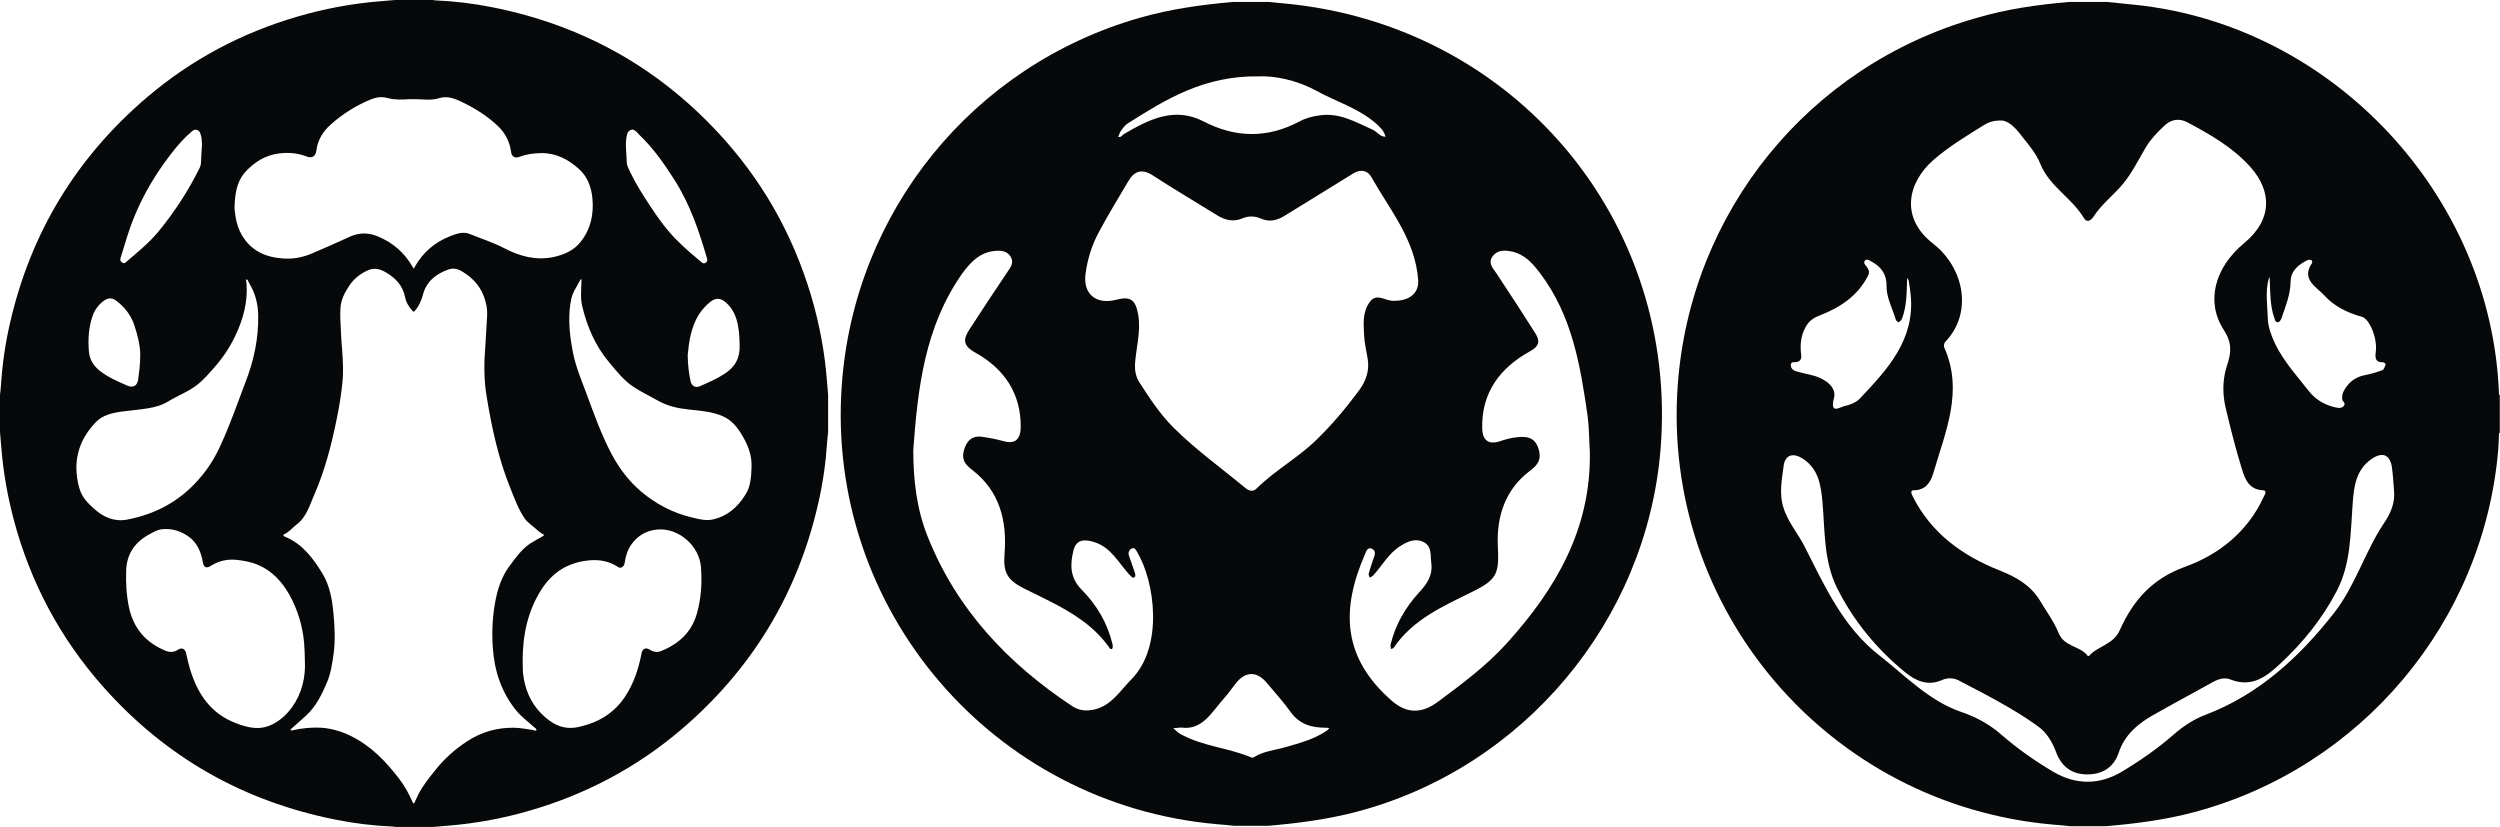
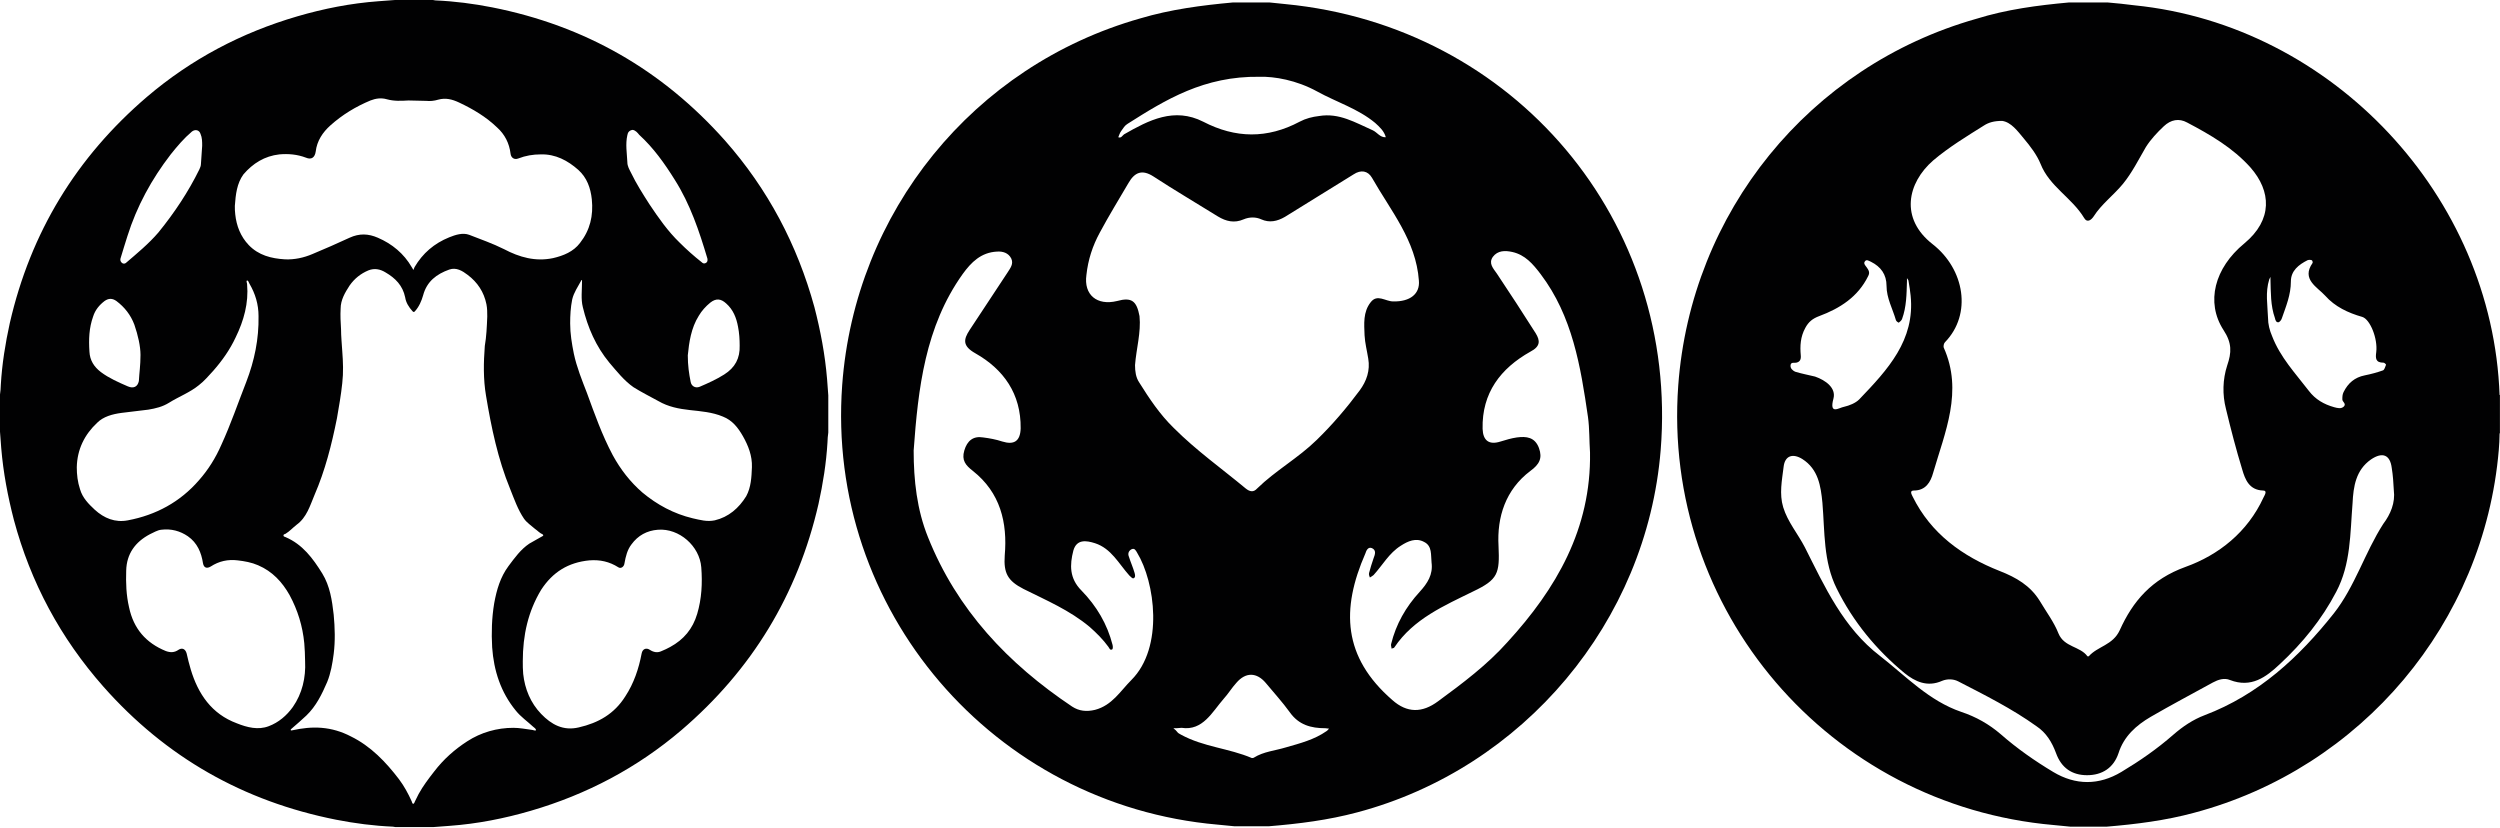
- <svg xmlns="http://www.w3.org/2000/svg" version="1.1" id="Layer_1" x="0px" y="0px" viewBox="-0.8 296.3 1280 423.3" enable-background="new -0.8 296.3 1280 423.3" xml:space="preserve">
-   <path fill="#070809" d="M630.5,297.3c6.2,0,12.4,0,18.6,0c2.7,0.3,5.4,0.6,8.1,0.8c117.4,11.2,201.7,111.3,192.2,228.3  c-7.2,87.8-70.2,163-155.5,185.5c-14.8,3.9-30,5.9-45.2,7.2c-5.9,0-11.8,0-17.7,0c-2.9-0.3-5.7-0.6-8.6-0.8  c-114.9-10-200.5-110-192.2-225c6.4-88.7,67.1-163.5,152.6-187.9C598.5,300.9,614.4,298.7,630.5,297.3z M580.3,483  c-0.1,3.1,0.5,6.2,2.1,8.8c5.3,8.3,10.7,16.5,17.7,23.5c11.5,11.4,24.5,20.7,36.8,30.9c2,1.6,3.9,2,5.8,0.1  c9.4-9.3,21-15.5,30.5-24.8c8.1-7.9,15.2-16.3,21.9-25.4c3.6-4.9,5.4-10.3,4.3-16.4c-0.7-4-1.6-8-1.8-12c-0.3-5.9-0.8-12,3.1-17  c3.3-4.4,7.6-0.5,11.4-0.4c8.8,0.3,13.7-3.9,13.2-10.7c-1.5-20.6-14.5-35.8-24-52.7c-2-3.5-5.6-4.1-9.4-1.7  c-11.7,7.3-23.4,14.4-35.2,21.7c-3.9,2.4-7.9,3.2-12.2,1.2c-2.8-1.2-6.1-1.3-8.9-0.1c-4.8,2.1-9,1.1-13.1-1.4  c-11.1-6.9-22.2-13.4-33.1-20.5c-5.8-3.8-9.7-2-12.7,3.3c-5,8.5-10.1,16.8-14.7,25.4c-3.7,6.8-6,14-7,21.7  c-1.4,10.3,5.4,15.9,15.6,13.3c7.6-2,10,0,11.4,7.8C583.4,466.3,580.8,474.6,580.3,483z M466.8,526.7c0,15.2,1.7,30.3,7.4,44.4  c14.8,37.2,41,64.9,73.9,86.7c3.6,2.4,7.4,2.7,11.7,1.7c8.7-2.2,12.9-9.6,18.6-15.3c16.7-16.8,12.1-50.1,3-65.3  c-0.6-1-1.3-2.6-2.9-1.7c-1.4,0.8-1.8,2.3-1.2,3.8c0.9,2.8,2,5.5,2.9,8.4c0.3,0.9,0.7,2.3-0.6,2.7c-0.5,0.2-1.5-0.9-2.1-1.5  c-5.5-6-9.3-13.8-17.6-16.6c-4.5-1.5-9.4-2.1-11,3.8c-1.9,7.3-2,14.3,4.1,20.4c7.8,7.9,13.2,17.1,15.8,27.9c0.2,0.8,0.2,2.1-0.2,2.4  c-1.1,0.6-1.4-0.7-1.9-1.3c-2.8-3.8-6-7.2-9.7-10.3c-10.2-8.5-22.2-13.6-33.9-19.5c-8.2-4.2-10.3-8.2-9.6-17.2  c1.4-16.9-2.3-32.3-16.4-43.2c-3.8-2.9-5.8-5.5-4.3-10.4c1.5-5,4.5-7.5,9.7-6.6c3.3,0.5,6.6,1.1,9.8,2c6.1,1.9,9.3-0.2,9.5-6.7  c0.3-17.7-8.7-30.4-23.3-38.5c-6.7-3.7-6-7.1-2.9-11.9c6.4-9.9,12.9-19.7,19.5-29.5c1.5-2.2,3.2-4.4,1.8-7.2c-1.5-3-4.4-3.7-7.4-3.5  c-8.1,0.4-13.1,5.4-17.6,11.6C472.7,463.5,469.1,494.9,466.8,526.7z M813.2,527.9c-0.4-6.1-0.3-12.2-1.1-18.3  c-3.7-25.9-7.9-51.6-24.3-73.3c-3.9-5.2-8-9.8-14.5-11.2c-3.7-0.8-7.6-0.9-10,2.6c-2.3,3.4,0.3,5.9,2.1,8.6  c6.7,10.1,13.3,20.2,19.8,30.5c2.4,3.8,2.5,6.6-2.7,9.4c-15.3,8.5-24.9,21.1-24.4,39.6c0.2,6.1,3.4,8.3,9.1,6.4  c2.7-0.9,5.5-1.7,8.4-2c4.8-0.6,9.2-0.3,11.2,5.5c1.8,5.3,0.2,8.4-4.3,11.7c-12.8,9.6-17.1,23.6-16.4,38.5  c0.7,14-0.3,17.1-12.9,23.3c-14.9,7.4-30.5,14.1-40.4,28.7c-0.2,0.4-0.9,0.5-1.4,0.7c-0.1-0.8-0.4-1.7-0.2-2.4  c2.5-10.2,7.6-19,14.7-26.7c4-4.3,7-8.8,6.1-15.1c-0.5-3.8,0.4-8.3-3.8-10.5c-4.2-2.2-8.3-0.4-11.9,1.9c-6.1,3.7-9.4,10.1-14,15.1  c-0.5,0.5-1.2,0.8-1.8,1.2c-0.2-0.7-0.7-1.5-0.5-2.2c0.7-2.5,1.5-5,2.4-7.5c0.8-2,1.5-4.2-0.9-5.2c-2.1-0.9-2.9,1.5-3.4,2.8  c-12.5,28.6-11.5,53.1,13.7,75.1c7.6,6.6,15.2,6.7,23.5,0.6c12.5-9.3,25.1-18.6,35.6-30.3C795.9,597.7,813.8,567,813.2,527.9z   M644.1,335.4c-28.5-0.5-48,11.8-67.5,24.1c-1.4,0.9-2.4,2.3-3.4,3.7c-0.7,0.9-1,2.1-1.5,3.1c1.5,0.6,2.1-0.9,3-1.4  c12.7-7.4,25.7-14.1,40.6-6.5c16.5,8.6,32.9,8.8,49.4,0c3.1-1.7,6.5-2.5,10-3c10.3-1.6,18.5,3.4,27.3,7.3c2.3,1,3.7,3.7,6.6,3.6  c-0.8-3.2-3.2-5.3-5.5-7.3c-8.8-7.4-19.8-10.7-29.7-16.1C662.8,337.1,651.6,335.1,644.1,335.4z M604,668.8c-2,0.2-3,0.2-4.1,0.3  c0.8,0.7,1.6,1.5,2.4,2.2c0.5,0.4,1.1,0.7,1.6,1c11.4,6.2,24.5,6.9,36.2,11.9c0.3,0.1,0.8,0,1.1-0.2c5-3.2,10.9-3.6,16.3-5.2  c7.3-2.1,14.6-4,21-8.4c0.5-0.3,0.9-0.9,1.3-1.3c-0.6-0.1-1.2-0.2-1.8-0.2c-7.3,0-13.5-1.7-18.1-8.2c-3.8-5.3-8.3-10.2-12.4-15.1  c-4.7-5.5-10.3-5.6-15-0.1c-2.2,2.6-4.1,5.6-6.4,8.1C619.7,660.7,614.9,670.4,604,668.8z" />
-   <path fill="#070809" d="M1058.5,297.3c6.6,0,13,0,19.6,0c4.6,0.5,9.2,0.9,13.7,1.4c101.5,10.2,183.4,97.6,186.9,199.8  c0,6.6,0,13.1,0,19.6c-0.1,2.8-0.2,5.6-0.4,8.4c-7.5,88.4-70.2,163-156,185.7c-14.6,3.9-29.7,5.8-44.7,7.1c-6.2,0-12.4,0-18.6,0  c-2.9-0.3-5.7-0.6-8.6-0.8c-114.9-10-200.5-110-192.2-225c6.4-88.7,67.1-163.5,152.6-187.9C1026.6,300.9,1042.4,298.7,1058.5,297.3z   M1024.3,358c-4.2-0.1-6.8,0.8-9.1,2.2c-9,5.6-18,11-26.1,18c-13.2,11.6-17.2,29.6-0.2,42.8c16.3,12.7,20.3,35.8,6.3,50.3  c-0.6,0.6-0.9,2.1-0.6,2.8c10.1,22.4,0.6,43.3-5.5,64.3c-1.3,4.5-3.8,8.9-9.9,8.9c-2.2,0-1.3,1.9-0.7,3.1c9.5,19,25.6,30.5,44.6,38  c8.5,3.4,15.7,7.5,20.5,15.3c3.3,5.6,7.3,10.9,9.6,16.7c2.9,7.2,11.1,6.5,14.9,11.7c0.1,0.1,0.6,0.1,0.7,0  c4.6-5.2,12.4-5.6,15.8-13.3c6.7-14.9,16.3-26.2,33.6-32.4c16.9-6.1,31.8-17.8,39.9-35.5c0.6-1.2,2.1-3.5-0.3-3.6  c-7.1-0.3-9.1-5.6-10.7-10.7c-3.2-10.3-5.8-20.7-8.3-31.2c-1.8-7.4-1.7-15,0.7-22.2c2.2-6.6,2.5-11.5-1.8-18.1  c-9.2-14.3-4.7-31.8,10.6-44.4c14.7-12.2,13.9-26.7,3.2-38.8c-9-10.1-20.6-16.7-32.4-23c-4.2-2.2-8.4-1.5-11.9,1.9  c-3.4,3.2-6.7,6.6-9.2,10.7c-3.8,6.4-7.1,13.2-11.8,18.9c-4.8,5.8-11,10.4-15.1,16.8c-1.2,1.9-3.4,3.4-4.9,0.8  c-6.2-10.4-17.7-16.2-22.4-27.9c-1.9-4.7-5.3-9-8.5-12.9C1032.2,363.2,1028.9,358.7,1024.3,358z M1224.9,547  c-0.3-3.7-0.5-7.5-1-11.2c-0.9-6.8-4.9-8.4-10.6-4.4c-7.8,5.5-8.9,13.9-9.5,22.3c-1.2,15.4-0.8,31.2-8.3,45.4  c-7.3,14-17.2,26.2-28.8,37c-7.1,6.7-14.6,12.4-25.5,8.1c-2.9-1.2-6-0.3-8.8,1.2c-10.6,5.9-21.3,11.6-31.8,17.6  c-7.5,4.4-13.7,10-16.6,18.6c-2.5,7.6-8.4,11.2-16.1,11.2c-7.7,0-13.1-3.8-15.9-11.2c-2.1-5.6-5-10.5-10-13.9  c-12.6-9-26.4-15.9-40.1-23.1c-2.6-1.3-5.6-1.3-8.2-0.2c-7.5,3.4-13.7,0.5-19.2-4c-14.5-11.9-26.4-26.3-34.8-43.2  c-6.8-13.8-6.1-29.1-7.4-43.9c-0.8-8.6-2-17.1-10.3-22.3c-5-3.1-8.9-1.7-9.6,4c-0.9,6.9-2.3,13.9-0.2,20.8  c2.2,7.6,7.6,13.6,11.1,20.6c10.3,20.3,19.6,41.1,38.4,55.7c13.3,10.4,25.1,23,41.6,28.7c7.6,2.6,14.3,6.2,20.3,11.4  c8.4,7.3,17.3,13.6,26.8,19.2c11.5,6.8,23.5,6.9,35,0.1c9.4-5.6,18.3-11.8,26.6-19c4.8-4.2,10.1-7.8,16.1-10.1  c27.6-10.4,48.3-29.6,66-52.1c10.8-13.7,15.8-31.1,25.4-45.7C1223.2,559.3,1225.7,553.6,1224.9,547z M977.5,447.5  c-0.3-2.4-0.6-4.9-1-7.3c-0.1-0.6-0.5-1.1-0.8-1.6c0,0.5-0.1,1.1-0.1,1.6c-0.2,6.5-0.2,13-2.6,19.3c-0.3,0.7-1,1.4-1.6,1.8  c-0.2,0.1-1.3-0.7-1.5-1.2c-1.7-5.9-4.9-11.3-4.8-17.6c0.1-5.8-2.9-9.8-7.9-12.4c-1-0.5-2.2-1.5-3.2-0.3c-0.9,1.1,0.2,2.1,0.8,2.9  c1.1,1.4,1.8,2.8,0.9,4.6c-5.3,10.6-14.5,16.5-25,20.6c-3.4,1.3-5.5,3-7.1,6c-2.5,4.5-2.8,9.3-2.2,14.1c0.3,2-0.4,3.3-2.4,3.7  c-1.1,0.2-2.7-0.4-2.9,1.3c-0.2,1.6,1,2.8,2.4,3.3c3.3,1,6.8,1.6,10.2,2.6c5.5,1.8,10.9,5.8,9.5,11.2c-2.2,8.5,2.9,4.7,5.4,4.1  c2.8-0.6,5.9-1.8,7.8-3.8C965.6,485.4,979.6,470.4,977.5,447.5z M1160.3,458.9c0,3.3,0.9,6.4,2.1,9.5c4.1,10.9,11.9,19.1,18.8,28  c3.4,4.3,7.8,7,13,8.3c1.7,0.4,3.6,1,5-0.5c1.3-1.5-0.8-2.4-0.8-3.6c-0.1-1.2,0.1-2.6,0.6-3.7c2.3-4.5,5.7-7.5,10.9-8.5  c3.1-0.6,6.2-1.5,9.1-2.6c0.8-0.3,1.2-1.9,1.7-2.9c0.1-0.2-0.8-1.1-1.3-1.1c-4.1,0.1-4.2-2.2-3.8-5.4c0.9-6.9-3.1-16.7-7.1-17.9  c-7.3-2-14.1-5.3-19.1-10.8c-4-4.4-12.3-8.3-6.4-16.8c0.2-0.3-0.1-1.3-0.4-1.4c-0.6-0.2-1.5-0.3-2,0c-4.6,2.3-8.5,5.4-8.6,10.9  c-0.1,6.8-2.6,12.7-4.7,18.9c-0.3,0.8-1,1.9-1.7,2c-1.3,0.2-1.6-1.1-1.9-2.1c-2.3-6.4-2.1-13.1-2.4-19.8c0-0.4,0-0.8,0-1.3  c-0.2,0.4-0.5,0.8-0.6,1.2C1159,445.9,1160.1,452.3,1160.3,458.9z" />
-   <path fill="#070809" d="M1278.8,498.4c0.1,0,0.3,0,0.4,0c0,6.6,0,13,0,19.6c-0.1,0-0.3,0-0.4,0  C1278.8,511.5,1278.8,504.9,1278.8,498.4z" />
-   <g>
-     <path fill="#070809" d="M220.9,719.7c-6.5,0-13,0-19.4,0c-0.4-0.1-0.8-0.2-1.2-0.2c-9.8-0.4-19.5-1.6-29.1-3.5   C123.8,706.6,84,684,52,647.9c-22-24.8-37.2-53.4-45.7-85.3c-3.2-12.1-5.4-24.3-6.4-36.8c-0.2-2.8-0.5-5.6-0.7-8.3   c0-6.3,0-12.6,0-19c0.2-1.7,0.4-3.4,0.5-5.1c0.7-10.7,2.2-21.2,4.6-31.6c10.6-46.4,34.1-85,70.3-115.8   c22.6-19.2,48.4-32.9,76.9-41.2c13.6-4,27.5-6.6,41.7-7.8c2.8-0.2,5.6-0.5,8.3-0.7c6.5,0,13,0,19.4,0c0.4,0.1,0.8,0.2,1.2,0.2   c9.8,0.4,19.5,1.6,29.1,3.5c47.4,9.4,87.1,32,119.2,68.1c22,24.8,37.1,53.4,45.7,85.3c3.2,12.1,5.4,24.3,6.4,36.8   c0.2,2.8,0.5,5.6,0.7,8.3c0,6.3,0,12.6,0,19c-0.2,1.7-0.4,3.4-0.5,5.1c-0.7,10.7-2.2,21.2-4.6,31.6c-10.6,46.4-34.1,85-70.3,115.8   c-22.6,19.2-48.4,32.9-76.9,41.2c-13.6,4-27.5,6.6-41.7,7.8C226.4,719.2,223.6,719.5,220.9,719.7z M248.6,458.2   c0.1-2.1,0-4.2-0.5-6.2c-1.3-6.2-4.6-11.3-9.7-15c-2.8-2-5.8-4-9.4-2.8c-6.4,2.2-11.5,6.1-13.3,13.1c-0.8,3-2,5.8-4.1,8.1   c-0.4,0.5-0.7,0.7-1.2,0.1c-1.8-2.1-3.3-4.3-3.8-7.1c-1.2-6-5-9.9-10.1-12.8c-2.8-1.6-5.6-2.3-8.7-1c-3.9,1.7-7.2,4.2-9.6,7.7   c-2.4,3.6-4.5,7.4-4.7,12c-0.2,3.5,0,6.9,0.2,10.4c0.1,3.7,0.4,7.5,0.7,11.2c0.4,5.5,0.7,10.9,0.1,16.4c-0.6,6.1-1.6,12-2.8,18   c-2.7,13.5-6.1,26.7-11.6,39.3c-2.4,5.5-4,11.5-9.1,15.3c-1.9,1.5-3.5,3.4-5.6,4.6c-0.4,0.2-1.1,0.3-1.1,0.8c0,0.6,0.7,0.7,1.1,0.9   c8.7,3.7,14.1,10.9,18.8,18.6c4,6.5,5.1,13.8,5.8,21.2c0.6,6.7,0.9,13.4,0,20.1c-0.7,4.9-1.4,9.8-3.3,14.4   c-2.7,6.3-5.6,12.4-10.7,17.1c-2.5,2.3-5,4.5-7.5,6.7c-0.2,0.2-0.7,0.5-0.4,0.9c0.2,0.3,0.6,0,0.9,0c4.9-1.1,9.9-1.6,14.9-1.3   c5.2,0.4,10.3,1.9,15.1,4.3c10.3,5.1,17.9,13.1,24.7,22c2.6,3.4,4.7,7.2,6.5,11.2c0.2,0.4,0.3,1.2,0.8,1.2c0.5,0,0.6-0.8,0.8-1.2   c0.6-1.2,1.2-2.5,1.8-3.8c2.2-4.1,5.1-7.8,8-11.4c4.8-6.2,10.5-11.3,17-15.5c7.2-4.7,15.2-6.9,23.7-6.8c3.1,0,6.2,0.7,9.4,1.1   c0.7,0.1,1.9,0.7,2.1,0.2c0.3-0.8-0.8-1.3-1.4-1.8c-2.9-2.7-6.2-5.1-8.8-8.2c-7.7-9.4-11.3-20.5-12.1-32.4   c-0.5-7.5-0.2-15.1,1.1-22.5c1.2-6.9,3.2-13.4,7.4-19.1c3.1-4.2,6.2-8.6,10.6-11.6c2-1.3,4.2-2.4,6.2-3.6c0.4-0.2,1.5-0.6,0.4-1.2   c-1.4-0.7-2.6-1.8-3.7-2.8c-1.9-1.7-4.2-3.1-5.7-5.3c-3.2-4.7-5.1-10-7.2-15.2c-6.2-15.3-9.7-31.4-12.3-47.6   c-1.4-8.5-1.3-17.1-0.6-25.6C248,468.4,248.3,463.3,248.6,458.2z M119.3,401.5c-0.1,1.5,0.1,2.9,0.3,4.3c0.7,5.9,2.8,11.3,7,15.6   c5.1,5.2,11.6,7,18.6,7.3c4.8,0.2,9.6-0.8,14.1-2.8c6.4-2.7,12.7-5.5,19-8.4c5.1-2.3,9.7-2.1,14.5-0.1c7.4,3.1,13.3,8.1,17.4,15.1   c0.3,0.5,0.6,0.9,0.9,1.4c0.2-0.5,0.5-0.9,0.7-1.4c4.1-7.1,10.1-12.2,17.7-15.2c3.2-1.3,6.8-2.6,10.2-1.2c5.9,2.4,12,4.3,17.7,7.3   c7.9,4.1,16.2,6.4,25.2,4.5c5.4-1.2,10.4-3.3,13.9-7.8c5.2-6.6,6.8-14.1,6-22.4c-0.6-5.8-2.5-11-7-15c-5.5-4.9-11.7-8.1-19.2-8   c-3.9,0-7.8,0.6-11.5,2c-2,0.8-3.7-0.4-3.9-2.5c-0.7-5.3-3-9.8-6.8-13.4c-5.7-5.4-12.4-9.5-19.5-12.8c-3.5-1.6-6.9-2.6-10.7-1.4   c-2,0.6-4.1,0.8-6.1,0.7c-3-0.1-6.1-0.3-9.1-0.2c-3.7,0.2-7.4,0.4-11-0.6c-2.9-0.8-5.6-0.5-8.4,0.6c-7.6,3.1-14.5,7.4-20.6,12.8   c-4,3.5-6.8,7.9-7.5,13.4c-0.4,2.9-2,4.3-5.1,3.1c-4.3-1.7-8.9-2.1-13.5-1.6c-7.5,0.8-13.5,4.6-18.4,10.2   C120.3,389.9,119.6,395.7,119.3,401.5z M266.8,634.6c0.1,2,0,4.3,0.2,6.5c0.9,7.8,3.7,14.8,9.2,20.4c5.3,5.4,11.3,8.8,19.3,7   c10-2.2,18.2-7,23.9-15.8c4.4-6.7,6.8-14.2,8.3-22c0.4-2.2,2.2-3.1,4.1-1.8c1.9,1.2,3.9,1.6,6,0.7c1.5-0.6,3-1.3,4.4-2.1   c6.9-3.8,11.6-9.3,13.8-17c2.2-7.8,2.7-15.7,2.1-23.8c-0.8-10.8-11.2-20.1-22.1-19.3c-5.6,0.4-10.2,3-13.5,7.6   c-2,2.8-3,6.1-3.5,9.6c-0.3,1.9-1.9,2.9-3.2,2.1c-4.5-3-9.4-4-14.9-3.5c-10.8,1-18.9,6.1-24.6,15.1   C269.4,609.2,266.8,621.4,266.8,634.6z M155.3,634.7c0-3.4-0.2-6.3-0.4-9.3c-0.8-8.8-3.3-17-7.6-24.7c-3.8-6.7-8.8-12.1-16-15.2   c-3.4-1.4-6.9-2.1-10.5-2.5c-5-0.6-9.6,0.4-13.8,3.1c-2,1.3-3.5,0.7-3.9-1.7c-0.9-5.5-3-10.5-7.8-13.7c-4-2.7-8.5-4-13.5-3.4   c-2.1,0.3-4,1.4-5.8,2.4c-7.5,3.9-11.9,10-12.2,18.6c-0.2,6.3,0.1,12.5,1.4,18.8c2.3,10.9,8.6,18.2,18.8,22.4   c2.2,0.9,4.3,0.8,6.4-0.6c1.9-1.2,3.6-0.4,4.1,1.9c0.6,2.7,1.2,5.5,2,8.1c3.8,12.6,10.6,22.8,23.6,27.7c5.3,2,10.8,3.5,16.4,1.5   c5.1-1.9,9.1-5.4,12.3-9.8C153.8,651.2,155.7,643.1,155.3,634.7z M38.3,535.3c0,3.8,0.5,7.6,1.6,11.2c1.3,4.4,4.3,7.5,7.6,10.4   c4.8,4.3,10.4,6.7,17,5.4c14.4-2.8,26.7-9.4,36.4-20.5c4.8-5.4,8.6-11.5,11.5-18.1c4.8-10.5,8.6-21.5,12.7-32.3   c4.2-10.9,6.5-22,6.3-33.7c-0.1-6-1.6-11.5-4.7-16.6c-0.4-0.6-0.6-1.8-1.3-1.7c-0.6,0.1,0,1.2,0,1.8c0.8,9.6-1.7,18.6-5.8,27.2   c-3,6.3-6.9,11.9-11.6,17.1c-2.3,2.6-4.6,5.2-7.3,7.4c-4.6,3.8-10.3,5.8-15.3,8.9c-3.3,2-6.9,3-10.7,3.6c-4.6,0.7-9.2,1.1-13.8,1.7   c-4.5,0.7-9.1,1.8-12.4,5.1C42.2,518.6,38.5,526.2,38.3,535.3z M384,535.3c0.2-5.8-1.8-11-4.7-15.9c-2.5-4.3-5.5-8.1-10.3-10.1   c-5.4-2.3-11.2-2.7-16.9-3.3c-5.6-0.6-11.1-1.7-16.1-4.6c-4.2-2.4-8.7-4.5-12.7-7.2c-4.9-3.3-8.6-8.1-12.4-12.6   c-6.9-8.3-11.1-18-13.6-28.5c-1-4.2-0.5-8.6-0.4-12.9c0-0.3,0.1-0.7-0.1-0.9c-0.2-0.2-0.4,0.1-0.5,0.3c-1.6,3.2-3.8,6.1-4.6,9.7   c-0.9,4.1-1.1,8.2-1,12.3c0.1,5.2,0.9,10.3,1.9,15.4c1.4,7,4.1,13.5,6.6,20.1c4,10.8,7.8,21.6,13.2,31.8   c3.9,7.3,8.9,13.9,15.2,19.2c7.5,6.3,16.1,10.8,25.7,13.1c3.7,0.9,7.4,1.9,11.2,1c7.2-1.7,12.4-6.3,16.2-12.4   C383.6,545.5,383.8,540.4,384,535.3z M102.6,370.7c0-2-0.1-4.1-0.8-6c-0.7-2.1-2.7-2.6-4.3-1.2c-4.1,3.5-7.6,7.5-10.9,11.8   c-9.8,12.7-17.4,26.5-22.2,41.8c-1.2,3.8-2.3,7.6-3.5,11.4c-0.3,0.9,0,1.7,0.8,2.2c0.6,0.4,1.3,0.5,1.9-0.1   c5.8-5,11.8-9.8,16.7-15.7c8.2-10,15.2-20.7,20.9-32.2c0.5-0.9,0.8-1.9,0.9-3C102.2,376.7,102.4,373.7,102.6,370.7z M323,362.6   c-1.6,0.3-2.5,1.2-2.8,2.8c-1.1,4.6-0.2,9.2-0.1,13.8c0,2,1.1,3.7,1.9,5.5c2.7,5.7,6.1,10.9,9.5,16.2c4.6,7,9.4,13.8,15.5,19.6   c3.6,3.5,7.4,6.8,11.3,10c0.7,0.6,1.3,0.9,2.1,0.4c0.9-0.5,1.1-1.3,0.8-2.3c-4.1-14.1-8.8-27.9-16.8-40.4   c-5.3-8.3-10.9-16.3-18.1-23.1C325.4,364,324.4,362.9,323,362.6z M71,477.8c0-4.3-1.3-10-3.2-15.5c-1.8-5-5-9-9.2-12.1   c-2.1-1.5-3.9-1.5-6.1,0c-2.8,2-4.8,4.7-5.9,7.9c-2,5.8-2.4,11.8-1.9,17.9c0.3,4.4,2.4,7.7,5.9,10.4c4.2,3.2,8.9,5.2,13.7,7.3   c2.9,1.3,5,0.3,5.6-2.8C70.4,487.1,71,483.3,71,477.8z M351.3,478.1c0.1,5.3,0.6,9.4,1.5,13.5c0.5,2.3,2.5,3.4,4.6,2.5   c4.3-1.9,8.6-3.7,12.6-6.3c5.6-3.5,8.2-8.4,7.9-14.9c-0.1-3.2-0.2-6.5-0.8-9.6c-0.8-4.6-2.5-8.8-6.1-12c-2.7-2.5-5.3-2.7-8.2-0.4   c-2.3,1.9-4.3,4.1-5.9,6.6C352.9,464.1,351.9,471.6,351.3,478.1z" />
-   </g>
+ <svg xmlns="http://www.w3.org/2000/svg" version="1.1" id="Layer_1" x="0px" y="0px" viewBox="-0.9 885.8 612.1 202.5" enable-background="new -0.9 885.8 612.1 202.5" xml:space="preserve">
+   <path fill="#010102" d="M301,886.4h8.9c1.3,0.1,2.6,0.3,3.9,0.4c56.1,5.4,96.4,53.2,91.9,109.2c-3.4,42-33.6,77.9-74.3,88.7  c-7.1,1.9-14.3,2.8-21.6,3.4h-8.5c-1.4-0.1-2.7-0.3-4.1-0.4c-54.9-4.8-95.9-52.6-91.9-107.6c3.1-42.4,32.1-78.2,73-89.8  C285.7,888.1,293.3,887.1,301,886.4L301,886.4z M277,975.2c0,1.5,0.2,3,1,4.2c2.5,4,5.1,7.9,8.5,11.2c5.5,5.5,11.7,9.9,17.6,14.8  c1,0.8,1.9,1,2.8,0c4.5-4.4,10-7.4,14.6-11.9c3.9-3.8,7.3-7.8,10.5-12.1c1.7-2.3,2.6-4.9,2.1-7.8c-0.3-1.9-0.8-3.8-0.9-5.7  c-0.1-2.8-0.4-5.7,1.5-8.1c1.6-2.1,3.6-0.2,5.5-0.2c4.2,0.1,6.6-1.9,6.3-5.1c-0.7-9.8-6.9-17.1-11.5-25.2c-1-1.7-2.7-2-4.5-0.8  c-5.6,3.5-11.2,6.9-16.8,10.4c-1.9,1.1-3.8,1.5-5.8,0.6c-1.3-0.6-2.9-0.6-4.3,0c-2.3,1-4.3,0.5-6.3-0.7c-5.3-3.3-10.6-6.4-15.8-9.8  c-2.8-1.8-4.6-1-6.1,1.6c-2.4,4.1-4.8,8-7,12.1c-1.8,3.3-2.9,6.7-3.3,10.4c-0.7,4.9,2.6,7.6,7.5,6.4c3.6-1,4.8,0,5.5,3.7  C278.5,967.2,277.3,971.2,277,975.2L277,975.2z M222.8,996.1c0,7.3,0.8,14.5,3.5,21.2c7.1,17.8,19.6,31,35.3,41.5  c1.7,1.1,3.5,1.3,5.6,0.8c4.2-1.1,6.2-4.6,8.9-7.3c8-8,5.8-24,1.4-31.2c-0.3-0.5-0.6-1.2-1.4-0.8c-0.7,0.4-0.9,1.1-0.6,1.8  c0.4,1.3,1,2.6,1.4,4c0.1,0.4,0.3,1.1-0.3,1.3c-0.2,0.1-0.7-0.4-1-0.7c-2.6-2.9-4.4-6.6-8.4-7.9c-2.2-0.7-4.5-1-5.3,1.8  c-0.9,3.5-1,6.8,2,9.8c3.7,3.8,6.3,8.2,7.6,13.3c0.1,0.4,0.1,1-0.1,1.1c-0.5,0.3-0.7-0.3-0.9-0.6c-1.3-1.8-2.9-3.4-4.6-4.9  c-4.9-4.1-10.6-6.5-16.2-9.3c-3.9-2-4.9-3.9-4.6-8.2c0.7-8.1-1.1-15.4-7.8-20.7c-1.8-1.4-2.8-2.6-2.1-5s2.2-3.6,4.6-3.2  c1.6,0.2,3.2,0.5,4.7,1c2.9,0.9,4.4-0.1,4.5-3.2c0.1-8.5-4.2-14.5-11.1-18.4c-3.2-1.8-2.9-3.4-1.4-5.7l9.3-14.1  c0.7-1.1,1.5-2.1,0.9-3.4c-0.7-1.4-2.1-1.8-3.5-1.7c-3.9,0.2-6.3,2.6-8.4,5.5C225.6,965.8,223.9,980.9,222.8,996.1L222.8,996.1z   M388.4,996.6c-0.2-2.9-0.1-5.8-0.5-8.7c-1.8-12.4-3.8-24.7-11.6-35c-1.9-2.5-3.8-4.7-6.9-5.4c-1.8-0.4-3.6-0.4-4.8,1.2  c-1.1,1.6,0.1,2.8,1,4.1c3.2,4.8,6.4,9.7,9.5,14.6c1.1,1.8,1.2,3.2-1.3,4.5c-7.3,4.1-11.9,10.1-11.7,18.9c0.1,2.9,1.6,4,4.4,3.1  c1.3-0.4,2.6-0.8,4-1c2.3-0.3,4.4-0.1,5.4,2.6c0.9,2.5,0.1,4-2.1,5.6c-6.1,4.6-8.2,11.3-7.8,18.4c0.3,6.7-0.1,8.2-6.2,11.1  c-7.1,3.5-14.6,6.7-19.3,13.7c-0.1,0.2-0.4,0.2-0.7,0.3c0-0.4-0.2-0.8-0.1-1.1c1.2-4.9,3.6-9.1,7-12.8c1.9-2.1,3.3-4.2,2.9-7.2  c-0.2-1.8,0.2-4-1.8-5c-2-1.1-4-0.2-5.7,0.9c-2.9,1.8-4.5,4.8-6.7,7.2c-0.2,0.2-0.6,0.4-0.9,0.6c-0.1-0.3-0.3-0.7-0.2-1.1  c0.3-1.2,0.7-2.4,1.1-3.6c0.4-1,0.7-2-0.4-2.5c-1-0.4-1.4,0.7-1.6,1.3c-6,13.7-5.5,25.4,6.6,35.9c3.6,3.2,7.3,3.2,11.2,0.3  c6-4.4,12-8.9,17-14.5C380.1,1030,388.7,1015.3,388.4,996.6L388.4,996.6z M307.5,904.6c-13.6-0.2-23,5.6-32.3,11.5  c-0.7,0.4-1.1,1.1-1.6,1.8c-0.3,0.4-0.5,1-0.7,1.5c0.7,0.3,1-0.4,1.4-0.7c6.1-3.5,12.3-6.7,19.4-3.1c7.9,4.1,15.7,4.2,23.6,0  c1.5-0.8,3.1-1.2,4.8-1.4c4.9-0.8,8.8,1.6,13.1,3.5c1.1,0.5,1.8,1.8,3.2,1.7c-0.4-1.5-1.5-2.5-2.6-3.5c-4.2-3.5-9.5-5.1-14.2-7.7  C316.5,905.4,311.1,904.5,307.5,904.6L307.5,904.6z M288.4,1064c-1,0.1-1.4,0.1-2,0.1c0.4,0.3,0.8,0.7,1.1,1.1  c0.2,0.2,0.5,0.3,0.8,0.5c5.5,3,11.7,3.3,17.3,5.7c0.1,0,0.4,0,0.5-0.1c2.4-1.5,5.2-1.7,7.8-2.5c3.5-1,7-1.9,10-4  c0.2-0.1,0.4-0.4,0.6-0.6c-0.3,0-0.6-0.1-0.9-0.1c-3.5,0-6.5-0.8-8.7-3.9c-1.8-2.5-4-4.9-5.9-7.2c-2.2-2.6-4.9-2.7-7.2,0  c-1.1,1.2-2,2.7-3.1,3.9C295.9,1060.1,293.6,1064.8,288.4,1064L288.4,1064z" />
+   <path fill="#010102" d="M505.7,886.4h9.4c2.2,0.2,4.4,0.4,6.6,0.7c48.5,4.9,87.7,46.7,89.4,95.5v9.4c0,1.3-0.1,2.7-0.2,4  c-3.6,42.3-33.6,77.9-74.6,88.8c-7,1.9-14.2,2.8-21.4,3.4H506c-1.4-0.1-2.7-0.3-4.1-0.4C447,1083,406,1035.2,410,980.2  c3.1-42.4,32.1-78.2,73-89.8C490.4,888.1,498,887.1,505.7,886.4L505.7,886.4z M489.3,915.4c-2,0-3.3,0.4-4.4,1.1  c-4.3,2.7-8.6,5.3-12.5,8.6c-6.3,5.5-8.2,14.2-0.1,20.5c7.8,6.1,9.7,17.1,3,24c-0.3,0.3-0.4,1-0.3,1.3c4.8,10.7,0.3,20.7-2.6,30.7  c-0.6,2.2-1.8,4.3-4.7,4.3c-1.1,0-0.6,0.9-0.3,1.5c4.5,9.1,12.2,14.6,21.3,18.2c4.1,1.6,7.5,3.6,9.8,7.3c1.6,2.7,3.5,5.2,4.6,8  c1.4,3.4,5.3,3.1,7.1,5.6h0.3c2.2-2.5,5.9-2.7,7.6-6.4c3.2-7.1,7.8-12.5,16.1-15.5c8.1-2.9,15.2-8.5,19.1-17c0.3-0.6,1-1.7-0.1-1.7  c-3.4-0.1-4.4-2.7-5.1-5.1c-1.5-4.9-2.8-9.9-4-14.9c-0.9-3.5-0.8-7.2,0.3-10.6c1.1-3.2,1.2-5.5-0.9-8.7c-4.4-6.8-2.2-15.2,5.1-21.2  c7-5.8,6.6-12.8,1.5-18.6c-4.3-4.8-9.8-8-15.5-11c-2-1.1-4-0.7-5.7,0.9c-1.6,1.5-3.2,3.2-4.4,5.1c-1.8,3.1-3.4,6.3-5.6,9  c-2.3,2.8-5.3,5-7.2,8c-0.6,0.9-1.6,1.6-2.3,0.4c-3-5-8.5-7.7-10.7-13.3c-0.9-2.2-2.5-4.3-4.1-6.2  C493.1,917.9,491.5,915.7,489.3,915.4L489.3,915.4z M585.2,1005.8c-0.1-1.8-0.2-3.6-0.5-5.4c-0.4-3.3-2.3-4-5.1-2.1  c-3.7,2.6-4.3,6.6-4.5,10.7c-0.6,7.4-0.4,14.9-4,21.7c-3.5,6.7-8.2,12.5-13.8,17.7c-3.4,3.2-7,5.9-12.2,3.9  c-1.4-0.6-2.9-0.1-4.2,0.6c-5.1,2.8-10.2,5.5-15.2,8.4c-3.6,2.1-6.6,4.8-7.9,8.9c-1.2,3.6-4,5.4-7.7,5.4s-6.3-1.8-7.6-5.4  c-1-2.7-2.4-5-4.8-6.6c-6-4.3-12.6-7.6-19.2-11c-1.2-0.6-2.7-0.6-3.9-0.1c-3.6,1.6-6.6,0.2-9.2-1.9c-6.9-5.7-12.6-12.6-16.6-20.7  c-3.3-6.6-2.9-13.9-3.5-21c-0.4-4.1-1-8.2-4.9-10.7c-2.4-1.5-4.3-0.8-4.6,1.9c-0.4,3.3-1.1,6.6-0.1,9.9c1.1,3.6,3.6,6.5,5.3,9.8  c4.9,9.7,9.4,19.7,18.4,26.6c6.4,5,12,11,19.9,13.7c3.6,1.2,6.8,3,9.7,5.5c4,3.5,8.3,6.5,12.8,9.2c5.5,3.3,11.2,3.3,16.7,0  c4.5-2.7,8.7-5.6,12.7-9.1c2.3-2,4.8-3.7,7.7-4.8c13.2-5,23.1-14.2,31.6-24.9c5.2-6.6,7.6-14.9,12.1-21.9  C584.4,1011.7,585.6,1008.9,585.2,1005.8L585.2,1005.8z M466.9,958.2c-0.1-1.1-0.3-2.3-0.5-3.5c0-0.3-0.2-0.5-0.4-0.8v0.8  c-0.1,3.1-0.1,6.2-1.2,9.2c-0.1,0.3-0.5,0.7-0.8,0.9c-0.1,0-0.6-0.3-0.7-0.6c-0.8-2.8-2.3-5.4-2.3-8.4c0-2.8-1.4-4.7-3.8-5.9  c-0.5-0.2-1.1-0.7-1.5-0.1c-0.4,0.5,0.1,1,0.4,1.4c0.5,0.7,0.9,1.3,0.4,2.2c-2.5,5.1-6.9,7.9-12,9.8c-1.6,0.6-2.6,1.4-3.4,2.9  c-1.2,2.2-1.3,4.4-1.1,6.7c0.1,1-0.2,1.6-1.1,1.8c-0.5,0.1-1.3-0.2-1.4,0.6s0.5,1.3,1.1,1.6c1.6,0.5,3.3,0.8,4.9,1.2  c2.6,0.9,5.2,2.8,4.5,5.4c-1.1,4.1,1.4,2.2,2.6,2c1.3-0.3,2.8-0.9,3.7-1.8C461.3,976.3,468,969.1,466.9,958.2L466.9,958.2z   M554.4,963.6c0,1.6,0.4,3.1,1,4.5c2,5.2,5.7,9.1,9,13.4c1.6,2.1,3.7,3.3,6.2,4c0.8,0.2,1.7,0.5,2.4-0.2c0.6-0.7-0.4-1.1-0.4-1.7  s0-1.2,0.3-1.8c1.1-2.2,2.7-3.6,5.2-4.1c1.5-0.3,3-0.7,4.4-1.2c0.4-0.1,0.6-0.9,0.8-1.4c0-0.1-0.4-0.5-0.6-0.5c-2,0-2-1.1-1.8-2.6  c0.4-3.3-1.5-8-3.4-8.6c-3.5-1-6.7-2.5-9.1-5.2c-1.9-2.1-5.9-4-3.1-8c0.1-0.1,0-0.6-0.2-0.7c-0.3-0.1-0.7-0.1-1,0  c-2.2,1.1-4.1,2.6-4.1,5.2c0,3.3-1.2,6.1-2.2,9c-0.1,0.4-0.5,0.9-0.8,1c-0.6,0.1-0.8-0.5-0.9-1c-1.1-3.1-1-6.3-1.1-9.5v-0.6  l-0.3,0.6C553.7,957.4,554.3,960.5,554.4,963.6L554.4,963.6z" />
+   <path fill="#010102" d="M611,982.5h0.2v9.4H611V982.5z" />
+   <path fill="#010102" d="M105.2,1088.3h-9.3c-0.2,0-0.4-0.1-0.6-0.1c-4.7-0.2-9.3-0.8-13.9-1.7c-22.7-4.5-41.7-15.3-57-32.6  c-10.5-11.9-17.8-25.5-21.9-40.8c-1.5-5.8-2.6-11.6-3.1-17.6c-0.1-1.3-0.2-2.7-0.3-4v-9.1c0.1-0.8,0.2-1.6,0.2-2.4  c0.3-5.1,1.1-10.1,2.2-15.1c5.1-22.2,16.3-40.6,33.6-55.4c10.8-9.2,23.1-15.7,36.8-19.7c6.5-1.9,13.1-3.2,19.9-3.7  c1.3-0.1,2.7-0.2,4-0.3h9.3c0.2,0,0.4,0.1,0.6,0.1c4.7,0.2,9.3,0.8,13.9,1.7c22.7,4.5,41.6,15.3,57,32.6  c10.5,11.9,17.7,25.5,21.9,40.8c1.5,5.8,2.6,11.6,3.1,17.6c0.1,1.3,0.2,2.7,0.3,4v9.1c-0.1,0.8-0.2,1.6-0.2,2.4  c-0.3,5.1-1.1,10.1-2.2,15.1c-5.1,22.2-16.3,40.6-33.6,55.4c-10.8,9.2-23.1,15.7-36.8,19.7c-6.5,1.9-13.1,3.2-19.9,3.7  C107.8,1088.1,106.5,1088.2,105.2,1088.3L105.2,1088.3z M118.4,963.3c0-1,0-2-0.2-3c-0.6-3-2.2-5.4-4.6-7.2c-1.3-1-2.8-1.9-4.5-1.3  c-3.1,1.1-5.5,2.9-6.4,6.3c-0.4,1.4-1,2.8-2,3.9c-0.2,0.2-0.3,0.3-0.6,0c-0.9-1-1.6-2.1-1.8-3.4c-0.6-2.9-2.4-4.7-4.8-6.1  c-1.3-0.8-2.7-1.1-4.2-0.5c-1.9,0.8-3.4,2-4.6,3.7c-1.1,1.7-2.2,3.5-2.2,5.7c-0.1,1.7,0,3.3,0.1,5c0,1.8,0.2,3.6,0.3,5.4  c0.2,2.6,0.3,5.2,0,7.8c-0.3,2.9-0.8,5.7-1.3,8.6c-1.3,6.5-2.9,12.8-5.5,18.8c-1.1,2.6-1.9,5.5-4.4,7.3c-0.9,0.7-1.7,1.6-2.7,2.2  c-0.2,0.1-0.5,0.1-0.5,0.4s0.3,0.3,0.5,0.4c4.2,1.8,6.7,5.2,9,8.9c1.9,3.1,2.4,6.6,2.8,10.1c0.3,3.2,0.4,6.4,0,9.6  c-0.3,2.3-0.7,4.7-1.6,6.9c-1.3,3-2.7,5.9-5.1,8.2c-1.2,1.1-2.4,2.2-3.6,3.2c-0.1,0.1-0.3,0.2-0.2,0.4c0.1,0.1,0.3,0,0.4,0  c2.3-0.5,4.7-0.8,7.1-0.6c2.5,0.2,4.9,0.9,7.2,2.1c4.9,2.4,8.6,6.3,11.8,10.5c1.2,1.6,2.2,3.4,3.1,5.4c0.1,0.2,0.1,0.6,0.4,0.6  c0.2,0,0.3-0.4,0.4-0.6l0.9-1.8c1.1-2,2.4-3.7,3.8-5.5c2.3-3,5-5.4,8.1-7.4c3.4-2.2,7.3-3.3,11.3-3.3c1.5,0,3,0.3,4.5,0.5  c0.3,0,0.9,0.3,1,0.1c0.1-0.4-0.4-0.6-0.7-0.9c-1.4-1.3-3-2.4-4.2-3.9c-3.7-4.5-5.4-9.8-5.8-15.5c-0.2-3.6-0.1-7.2,0.5-10.8  c0.6-3.3,1.5-6.4,3.5-9.1c1.5-2,3-4.1,5.1-5.5c1-0.6,2-1.1,3-1.7c0.2-0.1,0.7-0.3,0.2-0.6c-0.7-0.3-1.2-0.9-1.8-1.3  c-0.9-0.8-2-1.5-2.7-2.5c-1.5-2.2-2.4-4.8-3.4-7.3c-3-7.3-4.6-15-5.9-22.8c-0.7-4.1-0.6-8.2-0.3-12.2  C118.2,968.2,118.3,965.8,118.4,963.3L118.4,963.3z M56.6,936.2c0,0.7,0,1.4,0.1,2.1c0.3,2.8,1.3,5.4,3.3,7.5  c2.4,2.5,5.5,3.3,8.9,3.5c2.3,0.1,4.6-0.4,6.7-1.3c3.1-1.3,6.1-2.6,9.1-4c2.4-1.1,4.6-1,6.9,0c3.5,1.5,6.4,3.9,8.3,7.2  c0.1,0.2,0.3,0.4,0.4,0.7c0.1-0.2,0.2-0.4,0.3-0.7c2-3.4,4.8-5.8,8.5-7.3c1.5-0.6,3.3-1.2,4.9-0.6c2.8,1.1,5.7,2.1,8.5,3.5  c3.8,2,7.7,3.1,12,2.2c2.6-0.6,5-1.6,6.6-3.7c2.5-3.2,3.3-6.7,2.9-10.7c-0.3-2.8-1.2-5.3-3.3-7.2c-2.6-2.3-5.6-3.9-9.2-3.8  c-1.9,0-3.7,0.3-5.5,1c-1,0.4-1.8-0.2-1.9-1.2c-0.3-2.5-1.4-4.7-3.3-6.4c-2.7-2.6-5.9-4.5-9.3-6.1c-1.7-0.8-3.3-1.2-5.1-0.7  c-1,0.3-2,0.4-2.9,0.3c-1.4,0-2.9-0.1-4.4-0.1c-1.8,0.1-3.5,0.2-5.3-0.3c-1.4-0.4-2.7-0.2-4,0.3c-3.6,1.5-6.9,3.5-9.8,6.1  c-1.9,1.7-3.3,3.8-3.6,6.4c-0.2,1.4-1,2.1-2.4,1.5c-2.1-0.8-4.3-1-6.5-0.8c-3.6,0.4-6.5,2.2-8.8,4.9  C57.1,930.7,56.8,933.4,56.6,936.2L56.6,936.2z M127.1,1047.7c0,1,0,2.1,0.1,3.1c0.4,3.7,1.8,7.1,4.4,9.8c2.5,2.6,5.4,4.2,9.2,3.3  c4.8-1.1,8.7-3.3,11.4-7.6c2.1-3.2,3.3-6.8,4-10.5c0.2-1.1,1.1-1.5,2-0.9c0.9,0.6,1.9,0.8,2.9,0.3c0.7-0.3,1.4-0.6,2.1-1  c3.3-1.8,5.5-4.4,6.6-8.1s1.3-7.5,1-11.4c-0.4-5.2-5.4-9.6-10.6-9.2c-2.7,0.2-4.9,1.4-6.5,3.6c-1,1.3-1.4,2.9-1.7,4.6  c-0.1,0.9-0.9,1.4-1.5,1c-2.2-1.4-4.5-1.9-7.1-1.7c-5.2,0.5-9,2.9-11.8,7.2C128.4,1035.5,127.1,1041.3,127.1,1047.7L127.1,1047.7z   M73.8,1047.7c0-1.6-0.1-3-0.2-4.4c-0.4-4.2-1.6-8.1-3.6-11.8c-1.8-3.2-4.2-5.8-7.7-7.3c-1.6-0.7-3.3-1-5-1.2  c-2.4-0.3-4.6,0.2-6.6,1.5c-1,0.6-1.7,0.3-1.9-0.8c-0.4-2.6-1.4-5-3.7-6.6c-1.9-1.3-4.1-1.9-6.5-1.6c-1,0.1-1.9,0.7-2.8,1.1  c-3.6,1.9-5.7,4.8-5.8,8.9c-0.1,3,0,6,0.7,9c1.1,5.2,4.1,8.7,9,10.7c1.1,0.4,2.1,0.4,3.1-0.3c0.9-0.6,1.7-0.2,2,0.9  c0.3,1.3,0.6,2.6,1,3.9c1.8,6,5.1,10.9,11.3,13.2c2.5,1,5.2,1.7,7.8,0.7c2.4-0.9,4.4-2.6,5.9-4.7C73.1,1055.6,74,1051.7,73.8,1047.7  L73.8,1047.7z M17.9,1000.2c0,1.8,0.2,3.6,0.8,5.4c0.6,2.1,2.1,3.6,3.6,5c2.3,2.1,5,3.2,8.1,2.6c6.9-1.3,12.8-4.5,17.4-9.8  c2.3-2.6,4.1-5.5,5.5-8.7c2.3-5,4.1-10.3,6.1-15.4c2-5.2,3.1-10.5,3-16.1c0-2.9-0.8-5.5-2.2-7.9c-0.2-0.3-0.3-0.9-0.6-0.8  c-0.3,0,0,0.6,0,0.9c0.4,4.6-0.8,8.9-2.8,13c-1.4,3-3.3,5.7-5.5,8.2c-1.1,1.2-2.2,2.5-3.5,3.5c-2.2,1.8-4.9,2.8-7.3,4.3  c-1.6,1-3.3,1.4-5.1,1.7c-2.2,0.3-4.4,0.5-6.6,0.8s-4.4,0.9-5.9,2.4C19.8,992.2,18,995.8,17.9,1000.2L17.9,1000.2z M183.2,1000.2  c0.1-2.8-0.9-5.3-2.2-7.6c-1.2-2.1-2.6-3.9-4.9-4.8c-2.6-1.1-5.4-1.3-8.1-1.6s-5.3-0.8-7.7-2.2c-2-1.1-4.2-2.2-6.1-3.4  c-2.3-1.6-4.1-3.9-5.9-6c-3.3-4-5.3-8.6-6.5-13.6c-0.5-2-0.2-4.1-0.2-6.2v-0.4c-0.1-0.1-0.2,0-0.2,0.1c-0.8,1.5-1.8,2.9-2.2,4.6  c-0.4,2-0.5,3.9-0.5,5.9c0,2.5,0.4,4.9,0.9,7.4c0.7,3.3,2,6.5,3.2,9.6c1.9,5.2,3.7,10.3,6.3,15.2c1.9,3.5,4.3,6.6,7.3,9.2  c3.6,3,7.7,5.2,12.3,6.3c1.8,0.4,3.5,0.9,5.4,0.5c3.4-0.8,5.9-3,7.7-5.9C183,1005.1,183.1,1002.6,183.2,1000.2z M48.6,921.5  c0-1,0-2-0.4-2.9c-0.3-1-1.3-1.2-2.1-0.6c-2,1.7-3.6,3.6-5.2,5.6c-4.7,6.1-8.3,12.7-10.6,20c-0.6,1.8-1.1,3.6-1.7,5.5  c-0.1,0.4,0,0.8,0.4,1.1c0.3,0.2,0.6,0.2,0.9,0c2.8-2.4,5.6-4.7,8-7.5c3.9-4.8,7.3-9.9,10-15.4c0.2-0.4,0.4-0.9,0.4-1.4  C48.4,924.3,48.5,922.9,48.6,921.5L48.6,921.5z M154,917.6c-0.8,0.1-1.2,0.6-1.3,1.3c-0.5,2.2-0.1,4.4,0,6.6c0,1,0.5,1.8,0.9,2.6  c1.3,2.7,2.9,5.2,4.5,7.7c2.2,3.3,4.5,6.6,7.4,9.4c1.7,1.7,3.5,3.3,5.4,4.8c0.3,0.3,0.6,0.4,1,0.2s0.5-0.6,0.4-1.1  c-2-6.7-4.2-13.3-8-19.3c-2.5-4-5.2-7.8-8.7-11C155.2,918.3,154.7,917.7,154,917.6L154,917.6z M33.5,972.7c0-2.1-0.6-4.8-1.5-7.4  c-0.9-2.4-2.4-4.3-4.4-5.8c-1-0.7-1.9-0.7-2.9,0c-1.3,1-2.3,2.2-2.8,3.8c-1,2.8-1.1,5.6-0.9,8.6c0.1,2.1,1.1,3.7,2.8,5  c2,1.5,4.3,2.5,6.6,3.5c1.4,0.6,2.4,0.1,2.7-1.3C33.2,977.1,33.5,975.3,33.5,972.7L33.5,972.7z M167.5,972.8c0,2.5,0.3,4.5,0.7,6.5  c0.2,1.1,1.2,1.6,2.2,1.2c2.1-0.9,4.1-1.8,6-3c2.7-1.7,3.9-4,3.8-7.1c0-1.5-0.1-3.1-0.4-4.6c-0.4-2.2-1.2-4.2-2.9-5.7  c-1.3-1.2-2.5-1.3-3.9-0.2c-1.1,0.9-2.1,2-2.8,3.2C168.3,966.1,167.8,969.7,167.5,972.8L167.5,972.8z" />
</svg>
